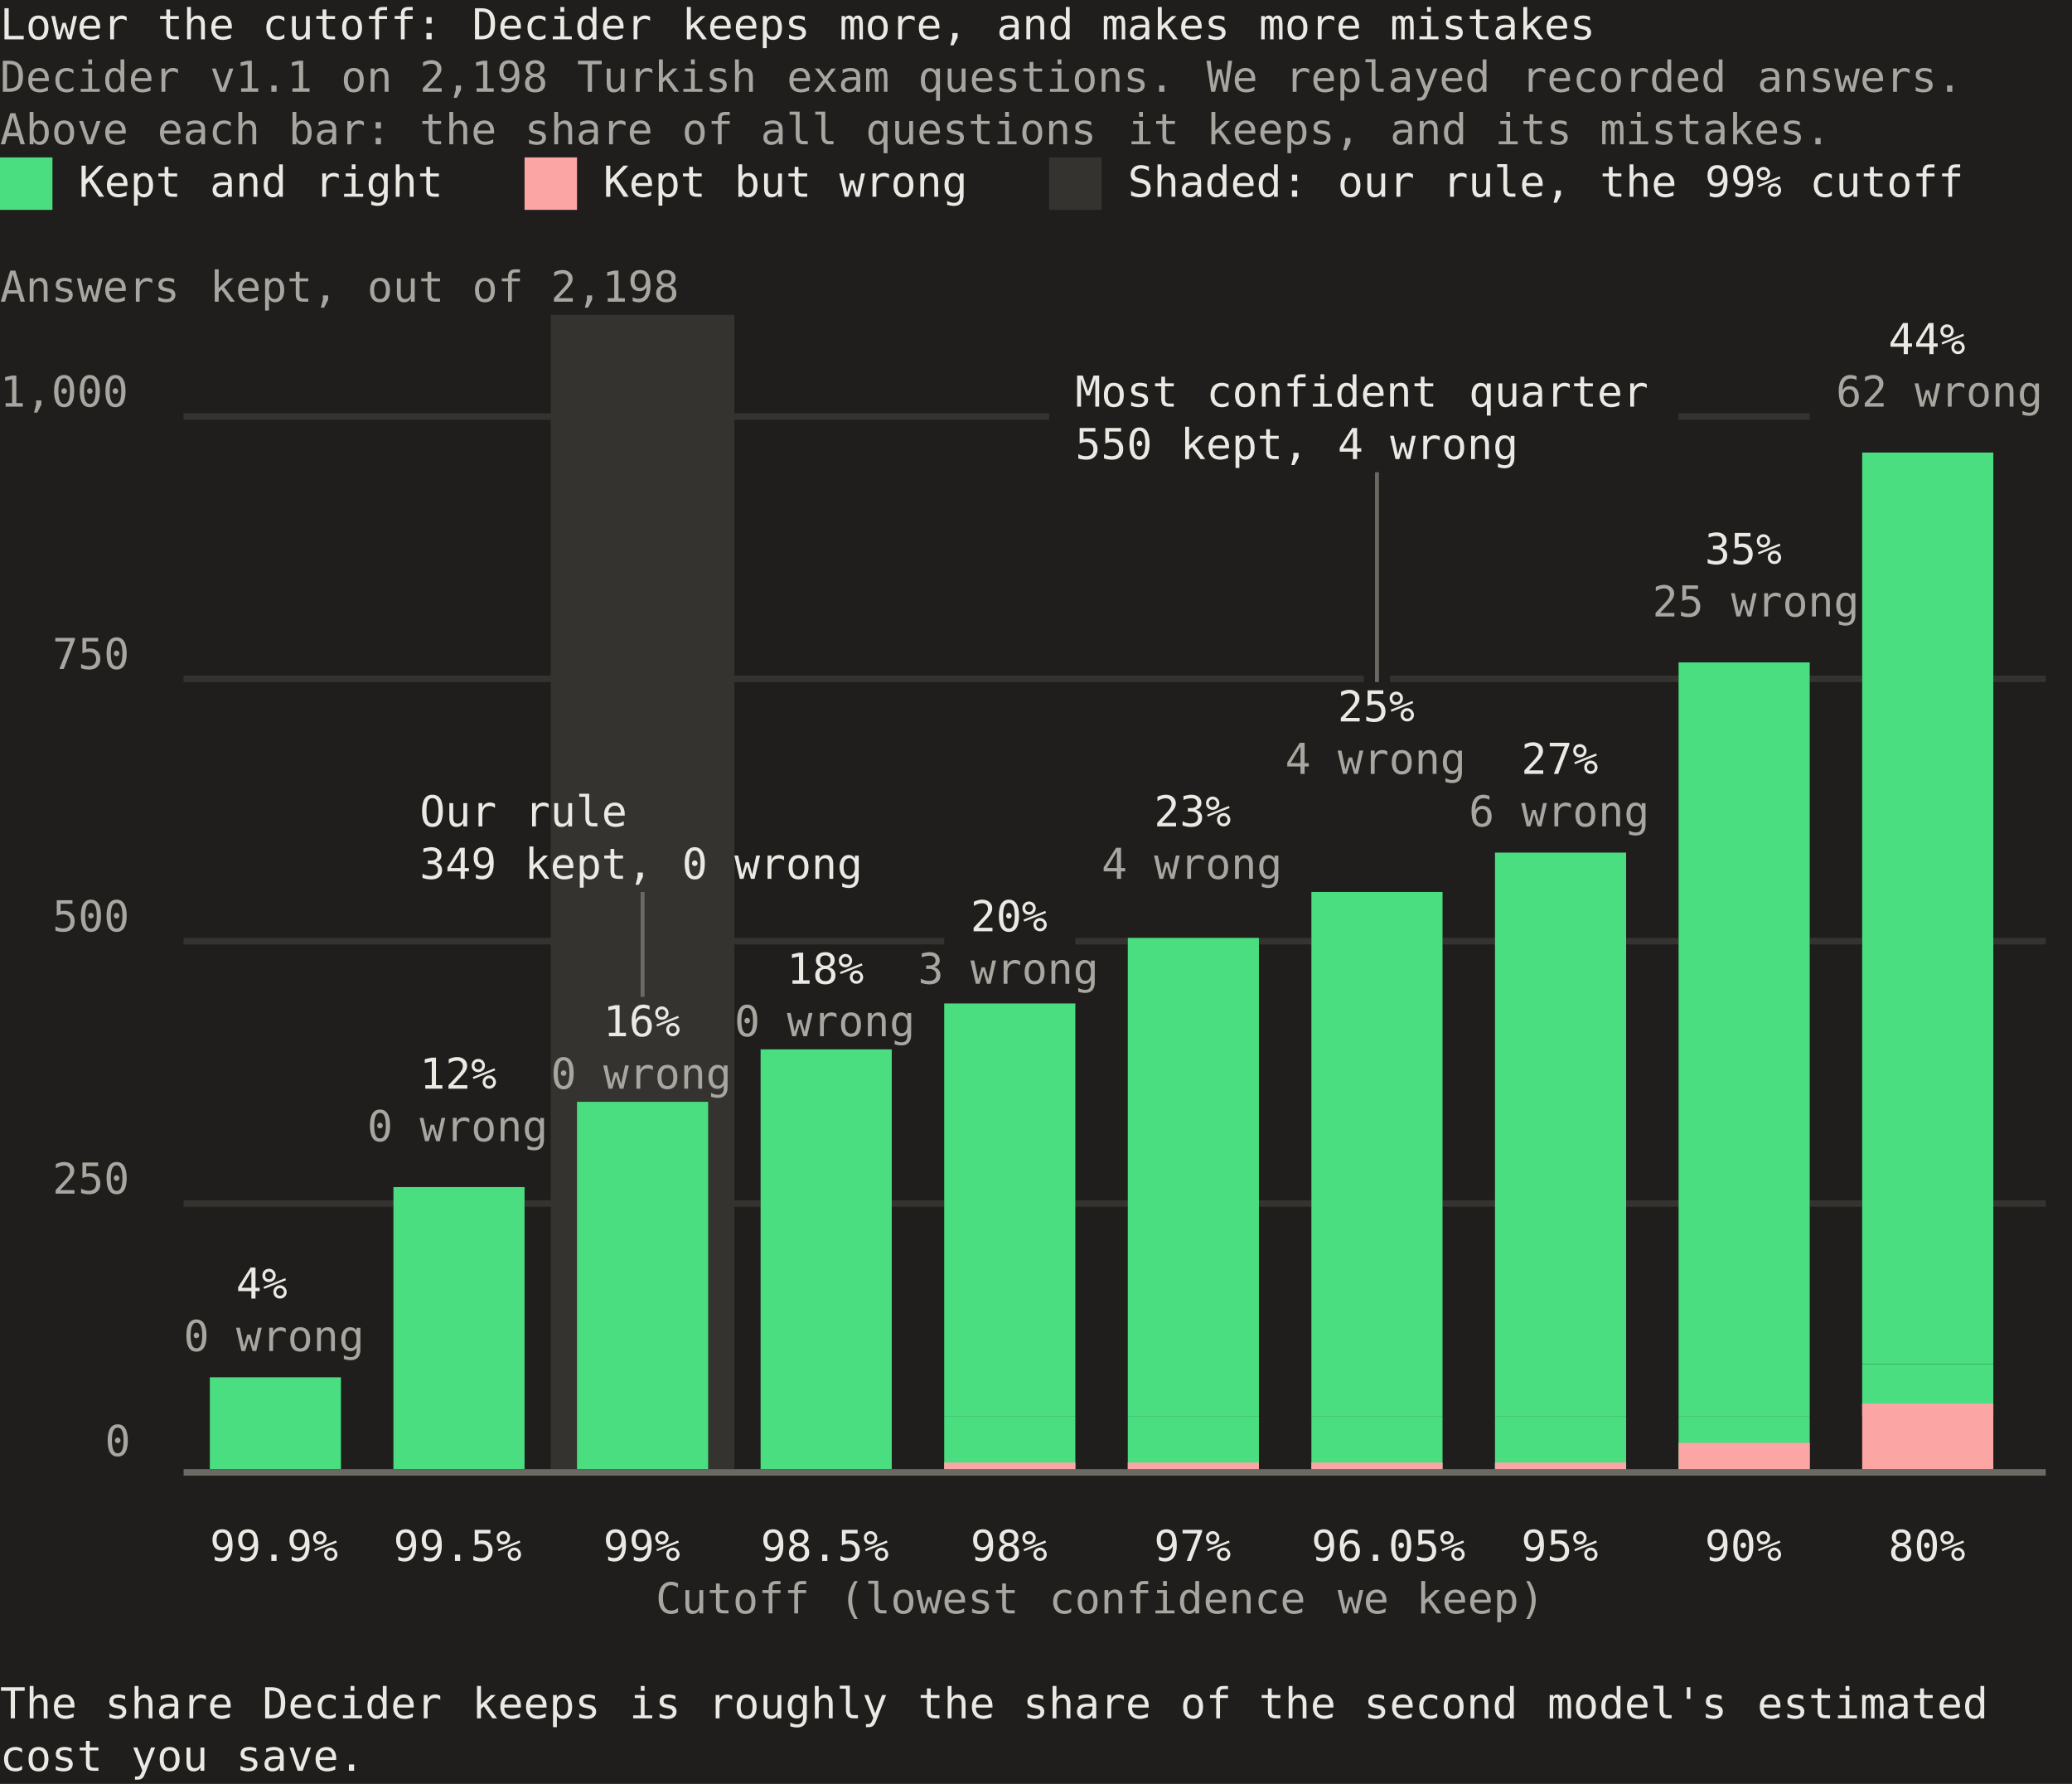
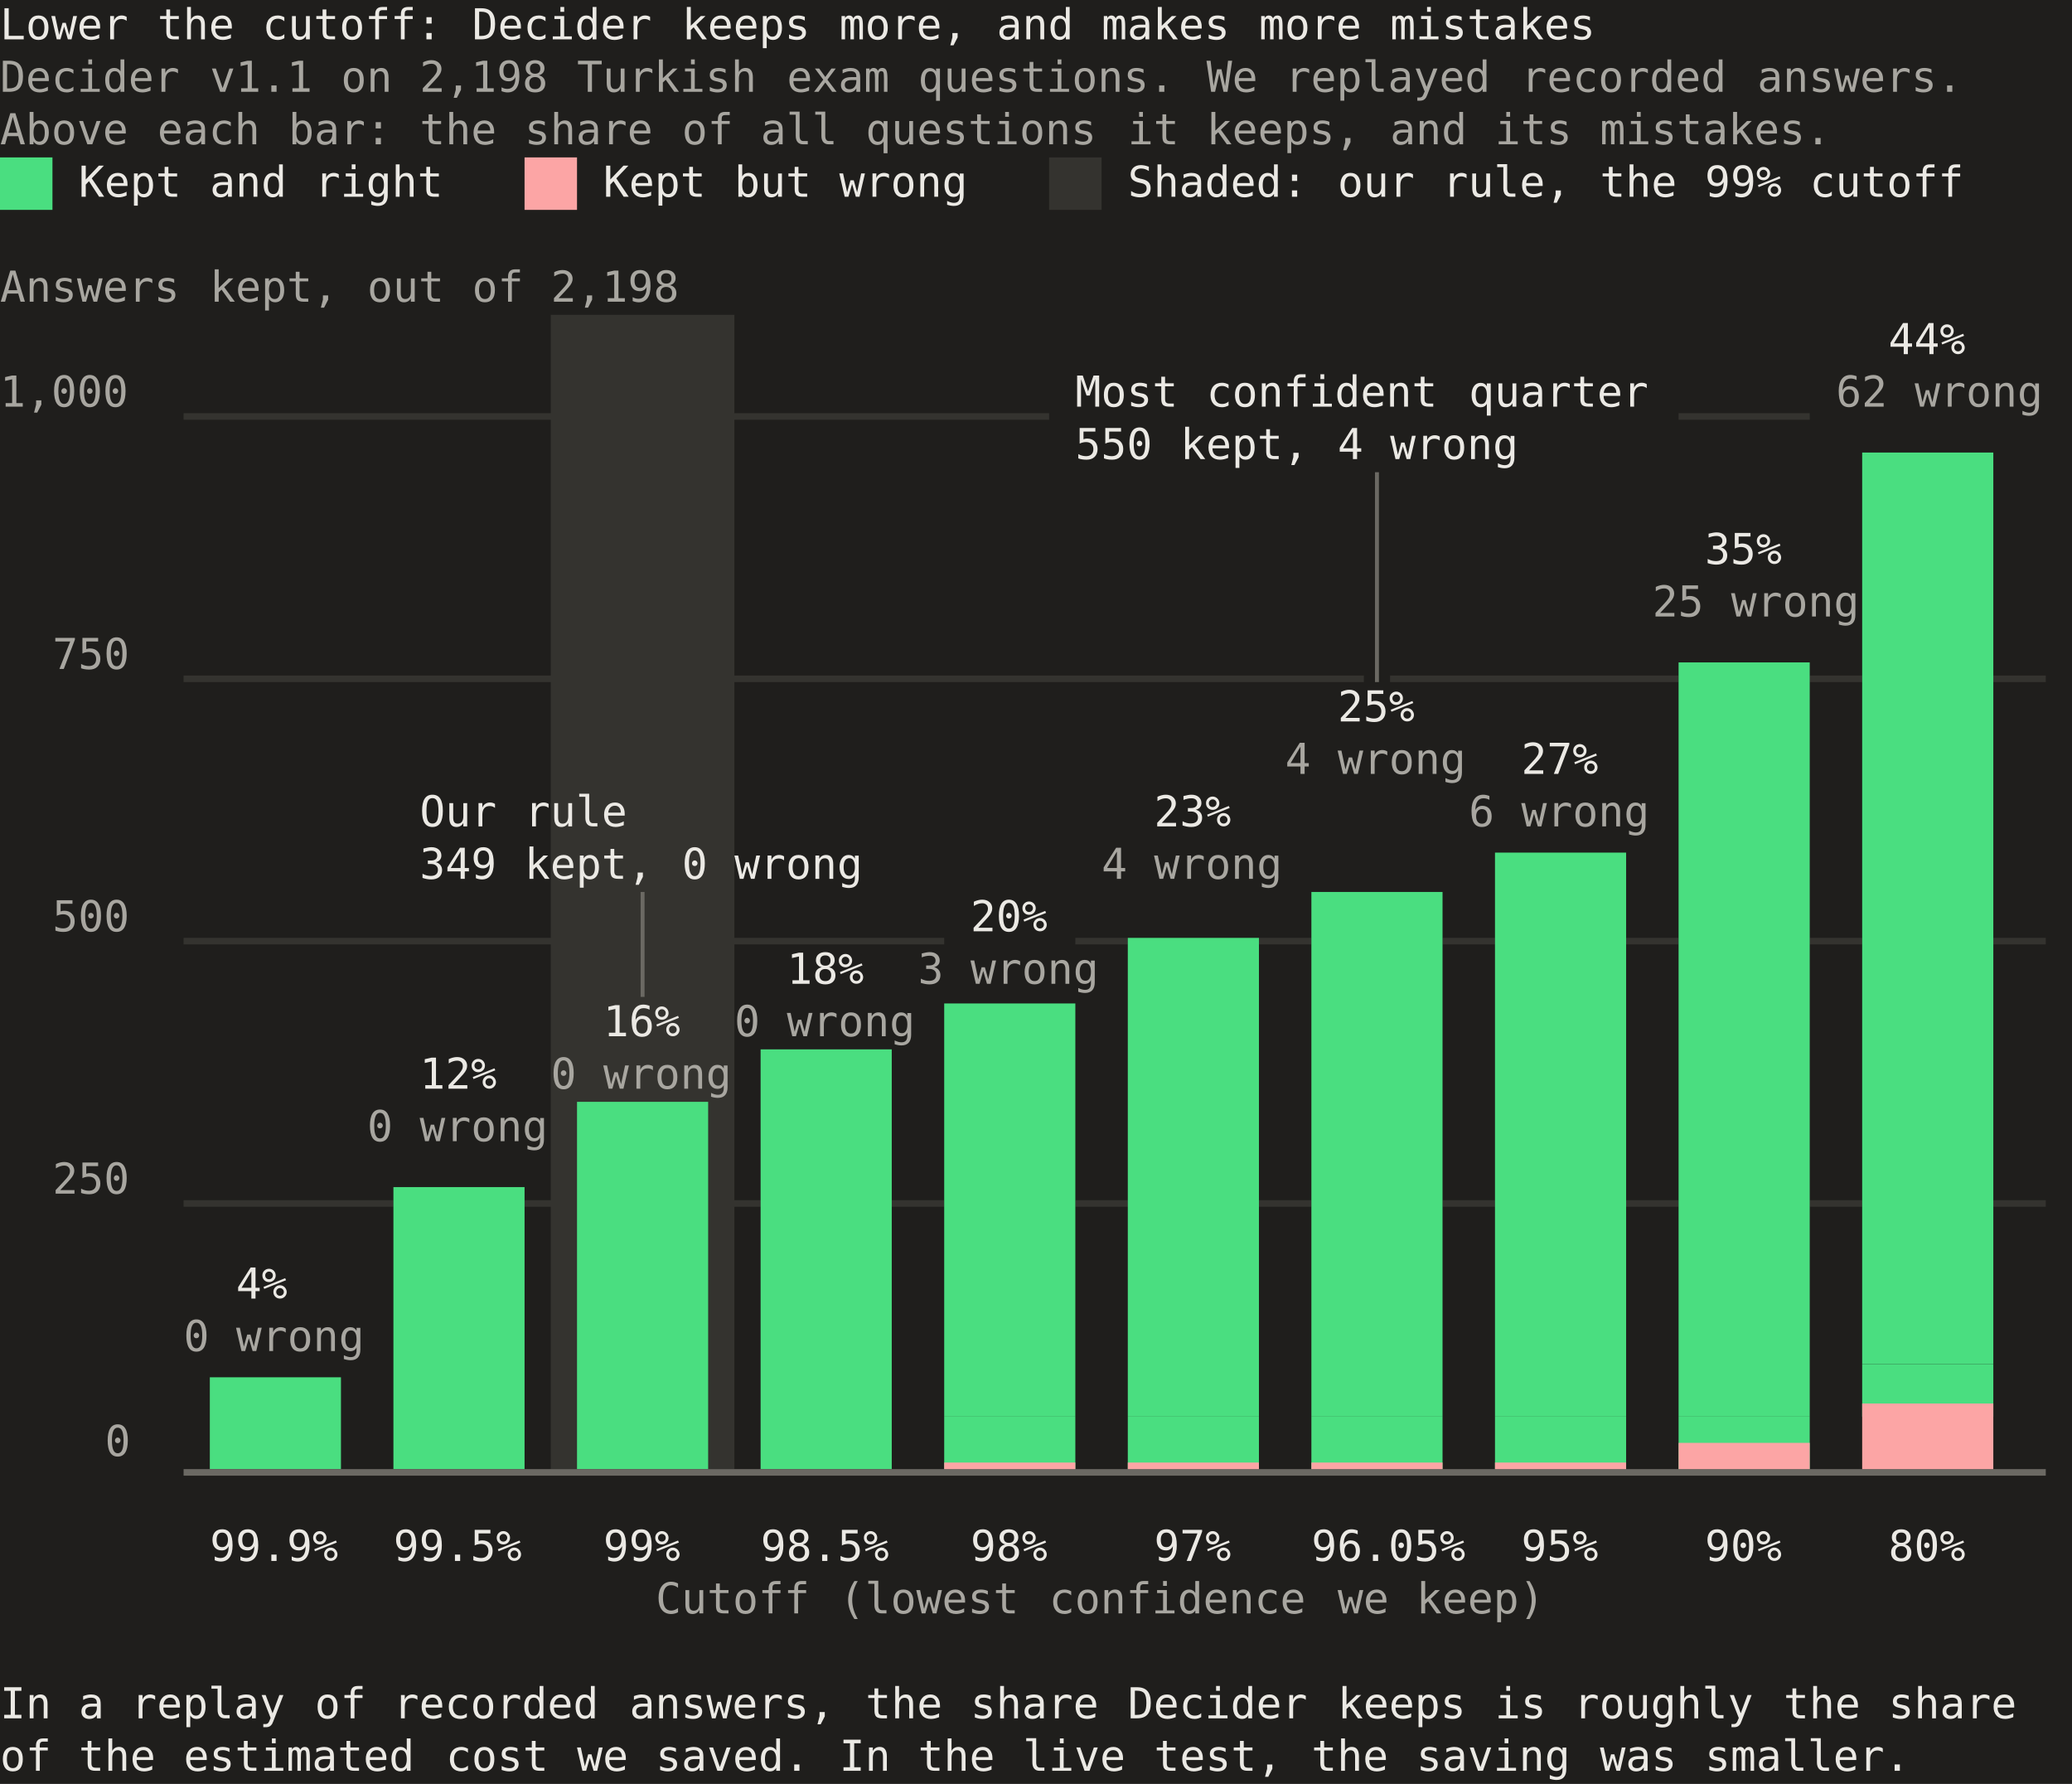
<svg xmlns="http://www.w3.org/2000/svg" viewBox="0 0 632 544" width="632" height="544" role="img">
  <style>text{font:13px ui-monospace,SFMono-Regular,Menlo,Consolas,"DejaVu Sans Mono",monospace;white-space:pre}</style>
  <rect width="632" height="544" fill="#1f1e1c" />
  <path fill="#34332f" d="M168 96h8v16h-8zM176 96h8v16h-8zM184 96h8v16h-8zM192 96h8v16h-8zM200 96h8v16h-8zM208 96h8v16h-8zM216 96h8v16h-8zM168 112h8v16h-8zM176 112h8v16h-8zM184 112h8v16h-8zM192 112h8v16h-8zM200 112h8v16h-8zM208 112h8v16h-8zM216 112h8v16h-8zM168 128h8v16h-8zM176 128h8v16h-8zM184 128h8v16h-8zM192 128h8v16h-8zM200 128h8v16h-8zM208 128h8v16h-8zM216 128h8v16h-8zM168 144h8v16h-8zM176 144h8v16h-8zM184 144h8v16h-8zM192 144h8v16h-8zM200 144h8v16h-8zM208 144h8v16h-8zM216 144h8v16h-8zM168 160h8v16h-8zM176 160h8v16h-8zM184 160h8v16h-8zM192 160h8v16h-8zM200 160h8v16h-8zM208 160h8v16h-8zM216 160h8v16h-8zM168 176h8v16h-8zM176 176h8v16h-8zM184 176h8v16h-8zM192 176h8v16h-8zM200 176h8v16h-8zM208 176h8v16h-8zM216 176h8v16h-8zM168 192h8v16h-8zM176 192h8v16h-8zM184 192h8v16h-8zM192 192h8v16h-8zM200 192h8v16h-8zM208 192h8v16h-8zM216 192h8v16h-8zM168 208h8v16h-8zM176 208h8v16h-8zM184 208h8v16h-8zM192 208h8v16h-8zM200 208h8v16h-8zM208 208h8v16h-8zM216 208h8v16h-8zM168 224h8v16h-8zM176 224h8v16h-8zM184 224h8v16h-8zM192 224h8v16h-8zM200 224h8v16h-8zM208 224h8v16h-8zM216 224h8v16h-8zM168 240h8v16h-8zM176 240h8v16h-8zM184 240h8v16h-8zM192 240h8v16h-8zM200 240h8v16h-8zM208 240h8v16h-8zM216 240h8v16h-8zM168 256h8v16h-8zM176 256h8v16h-8zM184 256h8v16h-8zM192 256h8v16h-8zM200 256h8v16h-8zM208 256h8v16h-8zM216 256h8v16h-8zM168 272h8v16h-8zM176 272h8v16h-8zM184 272h8v16h-8zM192 272h8v16h-8zM200 272h8v16h-8zM208 272h8v16h-8zM216 272h8v16h-8zM168 288h8v16h-8zM176 288h8v16h-8zM184 288h8v16h-8zM192 288h8v16h-8zM200 288h8v16h-8zM208 288h8v16h-8zM216 288h8v16h-8zM168 304h8v16h-8zM176 304h8v16h-8zM184 304h8v16h-8zM192 304h8v16h-8zM200 304h8v16h-8zM208 304h8v16h-8zM216 304h8v16h-8zM168 320h8v16h-8zM176 320h8v16h-8zM184 320h8v16h-8zM192 320h8v16h-8zM200 320h8v16h-8zM208 320h8v16h-8zM216 320h8v16h-8zM168 336h8v16h-8zM176 336h8v16h-8zM184 336h8v16h-8zM192 336h8v16h-8zM200 336h8v16h-8zM208 336h8v16h-8zM216 336h8v16h-8zM168 352h8v16h-8zM176 352h8v16h-8zM184 352h8v16h-8zM192 352h8v16h-8zM200 352h8v16h-8zM208 352h8v16h-8zM216 352h8v16h-8zM168 368h8v16h-8zM176 368h8v16h-8zM184 368h8v16h-8zM192 368h8v16h-8zM200 368h8v16h-8zM208 368h8v16h-8zM216 368h8v16h-8zM168 384h8v16h-8zM176 384h8v16h-8zM184 384h8v16h-8zM192 384h8v16h-8zM200 384h8v16h-8zM208 384h8v16h-8zM216 384h8v16h-8zM168 400h8v16h-8zM176 400h8v16h-8zM184 400h8v16h-8zM192 400h8v16h-8zM200 400h8v16h-8zM208 400h8v16h-8zM216 400h8v16h-8zM168 416h8v16h-8zM176 416h8v16h-8zM184 416h8v16h-8zM192 416h8v16h-8zM200 416h8v16h-8zM208 416h8v16h-8zM216 416h8v16h-8zM168 432h8v16h-8zM176 432h8v16h-8zM184 432h8v16h-8zM192 432h8v16h-8zM200 432h8v16h-8zM208 432h8v16h-8zM216 432h8v16h-8z" />
  <path fill="#4ade80" d="M568 416h8v16h-8zM576 416h8v16h-8zM584 416h8v16h-8zM592 416h8v16h-8zM600 416h8v16h-8zM288 432h8v16h-8zM296 432h8v16h-8zM304 432h8v16h-8zM312 432h8v16h-8zM320 432h8v16h-8zM344 432h8v16h-8zM352 432h8v16h-8zM360 432h8v16h-8zM368 432h8v16h-8zM376 432h8v16h-8zM400 432h8v16h-8zM408 432h8v16h-8zM416 432h8v16h-8zM424 432h8v16h-8zM432 432h8v16h-8zM456 432h8v16h-8zM464 432h8v16h-8zM472 432h8v16h-8zM480 432h8v16h-8zM488 432h8v16h-8zM512 432h8v16h-8zM520 432h8v16h-8zM528 432h8v16h-8zM536 432h8v16h-8zM544 432h8v16h-8z" />
  <path fill="#34332f" d="M320 48h8v16h-8zM328 48h8v16h-8zM56 126h8v2h-8zM64 126h8v2h-8zM72 126h8v2h-8zM80 126h8v2h-8zM88 126h8v2h-8zM96 126h8v2h-8zM104 126h8v2h-8zM112 126h8v2h-8zM120 126h8v2h-8zM128 126h8v2h-8zM136 126h8v2h-8zM144 126h8v2h-8zM152 126h8v2h-8zM160 126h8v2h-8zM168 126h8v2h-8zM176 126h8v2h-8zM184 126h8v2h-8zM192 126h8v2h-8zM200 126h8v2h-8zM208 126h8v2h-8zM216 126h8v2h-8zM224 126h8v2h-8zM232 126h8v2h-8zM240 126h8v2h-8zM248 126h8v2h-8zM256 126h8v2h-8zM264 126h8v2h-8zM272 126h8v2h-8zM280 126h8v2h-8zM288 126h8v2h-8zM296 126h8v2h-8zM304 126h8v2h-8zM312 126h8v2h-8zM512 126h8v2h-8zM520 126h8v2h-8zM528 126h8v2h-8zM536 126h8v2h-8zM544 126h8v2h-8zM56 206h8v2h-8zM64 206h8v2h-8zM72 206h8v2h-8zM80 206h8v2h-8zM88 206h8v2h-8zM96 206h8v2h-8zM104 206h8v2h-8zM112 206h8v2h-8zM120 206h8v2h-8zM128 206h8v2h-8zM136 206h8v2h-8zM144 206h8v2h-8zM152 206h8v2h-8zM160 206h8v2h-8zM168 206h8v2h-8zM176 206h8v2h-8zM184 206h8v2h-8zM192 206h8v2h-8zM200 206h8v2h-8zM208 206h8v2h-8zM216 206h8v2h-8zM224 206h8v2h-8zM232 206h8v2h-8zM240 206h8v2h-8zM248 206h8v2h-8zM256 206h8v2h-8zM264 206h8v2h-8zM272 206h8v2h-8zM280 206h8v2h-8zM288 206h8v2h-8zM296 206h8v2h-8zM304 206h8v2h-8zM312 206h8v2h-8zM320 206h8v2h-8zM328 206h8v2h-8zM336 206h8v2h-8zM344 206h8v2h-8zM352 206h8v2h-8zM360 206h8v2h-8zM368 206h8v2h-8zM376 206h8v2h-8zM384 206h8v2h-8zM392 206h8v2h-8zM400 206h8v2h-8zM408 206h8v2h-8zM424 206h8v2h-8zM432 206h8v2h-8zM440 206h8v2h-8zM448 206h8v2h-8zM456 206h8v2h-8zM464 206h8v2h-8zM472 206h8v2h-8zM480 206h8v2h-8zM488 206h8v2h-8zM496 206h8v2h-8zM504 206h8v2h-8zM552 206h8v2h-8zM560 206h8v2h-8zM608 206h8v2h-8zM616 206h8v2h-8zM56 286h8v2h-8zM64 286h8v2h-8zM72 286h8v2h-8zM80 286h8v2h-8zM88 286h8v2h-8zM96 286h8v2h-8zM104 286h8v2h-8zM112 286h8v2h-8zM120 286h8v2h-8zM128 286h8v2h-8zM136 286h8v2h-8zM144 286h8v2h-8zM152 286h8v2h-8zM160 286h8v2h-8zM168 286h8v2h-8zM176 286h8v2h-8zM184 286h8v2h-8zM200 286h8v2h-8zM208 286h8v2h-8zM216 286h8v2h-8zM224 286h8v2h-8zM232 286h8v2h-8zM240 286h8v2h-8zM248 286h8v2h-8zM256 286h8v2h-8zM264 286h8v2h-8zM272 286h8v2h-8zM280 286h8v2h-8zM328 286h8v2h-8zM336 286h8v2h-8zM384 286h8v2h-8zM392 286h8v2h-8zM440 286h8v2h-8zM448 286h8v2h-8zM496 286h8v2h-8zM504 286h8v2h-8zM552 286h8v2h-8zM560 286h8v2h-8zM608 286h8v2h-8zM616 286h8v2h-8zM56 366h8v2h-8zM64 366h8v2h-8zM72 366h8v2h-8zM80 366h8v2h-8zM88 366h8v2h-8zM96 366h8v2h-8zM104 366h8v2h-8zM112 366h8v2h-8zM160 366h8v2h-8zM168 366h8v2h-8zM216 366h8v2h-8zM224 366h8v2h-8zM272 366h8v2h-8zM280 366h8v2h-8zM328 366h8v2h-8zM336 366h8v2h-8zM384 366h8v2h-8zM392 366h8v2h-8zM440 366h8v2h-8zM448 366h8v2h-8zM496 366h8v2h-8zM504 366h8v2h-8zM552 366h8v2h-8zM560 366h8v2h-8zM608 366h8v2h-8zM616 366h8v2h-8z" />
  <path fill="#4ade80" d="M0 48h8v16h-8zM8 48h8v16h-8zM568 138h8v6h-8zM576 138h8v6h-8zM584 138h8v6h-8zM592 138h8v6h-8zM600 138h8v6h-8zM568 144h8v16h-8zM576 144h8v16h-8zM584 144h8v16h-8zM592 144h8v16h-8zM600 144h8v16h-8zM568 160h8v16h-8zM576 160h8v16h-8zM584 160h8v16h-8zM592 160h8v16h-8zM600 160h8v16h-8zM568 176h8v16h-8zM576 176h8v16h-8zM584 176h8v16h-8zM592 176h8v16h-8zM600 176h8v16h-8zM512 202h8v6h-8zM520 202h8v6h-8zM528 202h8v6h-8zM536 202h8v6h-8zM544 202h8v6h-8zM568 192h8v16h-8zM576 192h8v16h-8zM584 192h8v16h-8zM592 192h8v16h-8zM600 192h8v16h-8zM512 208h8v16h-8zM520 208h8v16h-8zM528 208h8v16h-8zM536 208h8v16h-8zM544 208h8v16h-8zM568 208h8v16h-8zM576 208h8v16h-8zM584 208h8v16h-8zM592 208h8v16h-8zM600 208h8v16h-8zM512 224h8v16h-8zM520 224h8v16h-8zM528 224h8v16h-8zM536 224h8v16h-8zM544 224h8v16h-8zM568 224h8v16h-8zM576 224h8v16h-8zM584 224h8v16h-8zM592 224h8v16h-8zM600 224h8v16h-8zM512 240h8v16h-8zM520 240h8v16h-8zM528 240h8v16h-8zM536 240h8v16h-8zM544 240h8v16h-8zM568 240h8v16h-8zM576 240h8v16h-8zM584 240h8v16h-8zM592 240h8v16h-8zM600 240h8v16h-8zM456 260h8v12h-8zM464 260h8v12h-8zM472 260h8v12h-8zM480 260h8v12h-8zM488 260h8v12h-8zM512 256h8v16h-8zM520 256h8v16h-8zM528 256h8v16h-8zM536 256h8v16h-8zM544 256h8v16h-8zM568 256h8v16h-8zM576 256h8v16h-8zM584 256h8v16h-8zM592 256h8v16h-8zM600 256h8v16h-8zM344 286h8v2h-8zM352 286h8v2h-8zM360 286h8v2h-8zM368 286h8v2h-8zM376 286h8v2h-8zM400 272h8v16h-8zM408 272h8v16h-8zM416 272h8v16h-8zM424 272h8v16h-8zM432 272h8v16h-8zM456 272h8v16h-8zM464 272h8v16h-8zM472 272h8v16h-8zM480 272h8v16h-8zM488 272h8v16h-8zM512 272h8v16h-8zM520 272h8v16h-8zM528 272h8v16h-8zM536 272h8v16h-8zM544 272h8v16h-8zM568 272h8v16h-8zM576 272h8v16h-8zM584 272h8v16h-8zM592 272h8v16h-8zM600 272h8v16h-8zM344 288h8v16h-8zM352 288h8v16h-8zM360 288h8v16h-8zM368 288h8v16h-8zM376 288h8v16h-8zM400 288h8v16h-8zM408 288h8v16h-8zM416 288h8v16h-8zM424 288h8v16h-8zM432 288h8v16h-8zM456 288h8v16h-8zM464 288h8v16h-8zM472 288h8v16h-8zM480 288h8v16h-8zM488 288h8v16h-8zM512 288h8v16h-8zM520 288h8v16h-8zM528 288h8v16h-8zM536 288h8v16h-8zM544 288h8v16h-8zM568 288h8v16h-8zM576 288h8v16h-8zM584 288h8v16h-8zM592 288h8v16h-8zM600 288h8v16h-8zM288 306h8v14h-8zM296 306h8v14h-8zM304 306h8v14h-8zM312 306h8v14h-8zM320 306h8v14h-8zM344 304h8v16h-8zM352 304h8v16h-8zM360 304h8v16h-8zM368 304h8v16h-8zM376 304h8v16h-8zM400 304h8v16h-8zM408 304h8v16h-8zM416 304h8v16h-8zM424 304h8v16h-8zM432 304h8v16h-8zM456 304h8v16h-8zM464 304h8v16h-8zM472 304h8v16h-8zM480 304h8v16h-8zM488 304h8v16h-8zM512 304h8v16h-8zM520 304h8v16h-8zM528 304h8v16h-8zM536 304h8v16h-8zM544 304h8v16h-8zM568 304h8v16h-8zM576 304h8v16h-8zM584 304h8v16h-8zM592 304h8v16h-8zM600 304h8v16h-8zM232 320h8v16h-8zM240 320h8v16h-8zM248 320h8v16h-8zM256 320h8v16h-8zM264 320h8v16h-8zM288 320h8v16h-8zM296 320h8v16h-8zM304 320h8v16h-8zM312 320h8v16h-8zM320 320h8v16h-8zM344 320h8v16h-8zM352 320h8v16h-8zM360 320h8v16h-8zM368 320h8v16h-8zM376 320h8v16h-8zM400 320h8v16h-8zM408 320h8v16h-8zM416 320h8v16h-8zM424 320h8v16h-8zM432 320h8v16h-8zM456 320h8v16h-8zM464 320h8v16h-8zM472 320h8v16h-8zM480 320h8v16h-8zM488 320h8v16h-8zM512 320h8v16h-8zM520 320h8v16h-8zM528 320h8v16h-8zM536 320h8v16h-8zM544 320h8v16h-8zM568 320h8v16h-8zM576 320h8v16h-8zM584 320h8v16h-8zM592 320h8v16h-8zM600 320h8v16h-8zM176 336h8v16h-8zM184 336h8v16h-8zM192 336h8v16h-8zM200 336h8v16h-8zM208 336h8v16h-8zM232 336h8v16h-8zM240 336h8v16h-8zM248 336h8v16h-8zM256 336h8v16h-8zM264 336h8v16h-8zM288 336h8v16h-8zM296 336h8v16h-8zM304 336h8v16h-8zM312 336h8v16h-8zM320 336h8v16h-8zM344 336h8v16h-8zM352 336h8v16h-8zM360 336h8v16h-8zM368 336h8v16h-8zM376 336h8v16h-8zM400 336h8v16h-8zM408 336h8v16h-8zM416 336h8v16h-8zM424 336h8v16h-8zM432 336h8v16h-8zM456 336h8v16h-8zM464 336h8v16h-8zM472 336h8v16h-8zM480 336h8v16h-8zM488 336h8v16h-8zM512 336h8v16h-8zM520 336h8v16h-8zM528 336h8v16h-8zM536 336h8v16h-8zM544 336h8v16h-8zM568 336h8v16h-8zM576 336h8v16h-8zM584 336h8v16h-8zM592 336h8v16h-8zM600 336h8v16h-8zM120 362h8v6h-8zM128 362h8v6h-8zM136 362h8v6h-8zM144 362h8v6h-8zM152 362h8v6h-8zM176 352h8v16h-8zM184 352h8v16h-8zM192 352h8v16h-8zM200 352h8v16h-8zM208 352h8v16h-8zM232 352h8v16h-8zM240 352h8v16h-8zM248 352h8v16h-8zM256 352h8v16h-8zM264 352h8v16h-8zM288 352h8v16h-8zM296 352h8v16h-8zM304 352h8v16h-8zM312 352h8v16h-8zM320 352h8v16h-8zM344 352h8v16h-8zM352 352h8v16h-8zM360 352h8v16h-8zM368 352h8v16h-8zM376 352h8v16h-8zM400 352h8v16h-8zM408 352h8v16h-8zM416 352h8v16h-8zM424 352h8v16h-8zM432 352h8v16h-8zM456 352h8v16h-8zM464 352h8v16h-8zM472 352h8v16h-8zM480 352h8v16h-8zM488 352h8v16h-8zM512 352h8v16h-8zM520 352h8v16h-8zM528 352h8v16h-8zM536 352h8v16h-8zM544 352h8v16h-8zM568 352h8v16h-8zM576 352h8v16h-8zM584 352h8v16h-8zM592 352h8v16h-8zM600 352h8v16h-8zM120 368h8v16h-8zM128 368h8v16h-8zM136 368h8v16h-8zM144 368h8v16h-8zM152 368h8v16h-8zM176 368h8v16h-8zM184 368h8v16h-8zM192 368h8v16h-8zM200 368h8v16h-8zM208 368h8v16h-8zM232 368h8v16h-8zM240 368h8v16h-8zM248 368h8v16h-8zM256 368h8v16h-8zM264 368h8v16h-8zM288 368h8v16h-8zM296 368h8v16h-8zM304 368h8v16h-8zM312 368h8v16h-8zM320 368h8v16h-8zM344 368h8v16h-8zM352 368h8v16h-8zM360 368h8v16h-8zM368 368h8v16h-8zM376 368h8v16h-8zM400 368h8v16h-8zM408 368h8v16h-8zM416 368h8v16h-8zM424 368h8v16h-8zM432 368h8v16h-8zM456 368h8v16h-8zM464 368h8v16h-8zM472 368h8v16h-8zM480 368h8v16h-8zM488 368h8v16h-8zM512 368h8v16h-8zM520 368h8v16h-8zM528 368h8v16h-8zM536 368h8v16h-8zM544 368h8v16h-8zM568 368h8v16h-8zM576 368h8v16h-8zM584 368h8v16h-8zM592 368h8v16h-8zM600 368h8v16h-8zM120 384h8v16h-8zM128 384h8v16h-8zM136 384h8v16h-8zM144 384h8v16h-8zM152 384h8v16h-8zM176 384h8v16h-8zM184 384h8v16h-8zM192 384h8v16h-8zM200 384h8v16h-8zM208 384h8v16h-8zM232 384h8v16h-8zM240 384h8v16h-8zM248 384h8v16h-8zM256 384h8v16h-8zM264 384h8v16h-8zM288 384h8v16h-8zM296 384h8v16h-8zM304 384h8v16h-8zM312 384h8v16h-8zM320 384h8v16h-8zM344 384h8v16h-8zM352 384h8v16h-8zM360 384h8v16h-8zM368 384h8v16h-8zM376 384h8v16h-8zM400 384h8v16h-8zM408 384h8v16h-8zM416 384h8v16h-8zM424 384h8v16h-8zM432 384h8v16h-8zM456 384h8v16h-8zM464 384h8v16h-8zM472 384h8v16h-8zM480 384h8v16h-8zM488 384h8v16h-8zM512 384h8v16h-8zM520 384h8v16h-8zM528 384h8v16h-8zM536 384h8v16h-8zM544 384h8v16h-8zM568 384h8v16h-8zM576 384h8v16h-8zM584 384h8v16h-8zM592 384h8v16h-8zM600 384h8v16h-8zM120 400h8v16h-8zM128 400h8v16h-8zM136 400h8v16h-8zM144 400h8v16h-8zM152 400h8v16h-8zM176 400h8v16h-8zM184 400h8v16h-8zM192 400h8v16h-8zM200 400h8v16h-8zM208 400h8v16h-8zM232 400h8v16h-8zM240 400h8v16h-8zM248 400h8v16h-8zM256 400h8v16h-8zM264 400h8v16h-8zM288 400h8v16h-8zM296 400h8v16h-8zM304 400h8v16h-8zM312 400h8v16h-8zM320 400h8v16h-8zM344 400h8v16h-8zM352 400h8v16h-8zM360 400h8v16h-8zM368 400h8v16h-8zM376 400h8v16h-8zM400 400h8v16h-8zM408 400h8v16h-8zM416 400h8v16h-8zM424 400h8v16h-8zM432 400h8v16h-8zM456 400h8v16h-8zM464 400h8v16h-8zM472 400h8v16h-8zM480 400h8v16h-8zM488 400h8v16h-8zM512 400h8v16h-8zM520 400h8v16h-8zM528 400h8v16h-8zM536 400h8v16h-8zM544 400h8v16h-8zM568 400h8v16h-8zM576 400h8v16h-8zM584 400h8v16h-8zM592 400h8v16h-8zM600 400h8v16h-8zM64 420h8v12h-8zM72 420h8v12h-8zM80 420h8v12h-8zM88 420h8v12h-8zM96 420h8v12h-8zM120 416h8v16h-8zM128 416h8v16h-8zM136 416h8v16h-8zM144 416h8v16h-8zM152 416h8v16h-8zM176 416h8v16h-8zM184 416h8v16h-8zM192 416h8v16h-8zM200 416h8v16h-8zM208 416h8v16h-8zM232 416h8v16h-8zM240 416h8v16h-8zM248 416h8v16h-8zM256 416h8v16h-8zM264 416h8v16h-8zM288 416h8v16h-8zM296 416h8v16h-8zM304 416h8v16h-8zM312 416h8v16h-8zM320 416h8v16h-8zM344 416h8v16h-8zM352 416h8v16h-8zM360 416h8v16h-8zM368 416h8v16h-8zM376 416h8v16h-8zM400 416h8v16h-8zM408 416h8v16h-8zM416 416h8v16h-8zM424 416h8v16h-8zM432 416h8v16h-8zM456 416h8v16h-8zM464 416h8v16h-8zM472 416h8v16h-8zM480 416h8v16h-8zM488 416h8v16h-8zM512 416h8v16h-8zM520 416h8v16h-8zM528 416h8v16h-8zM536 416h8v16h-8zM544 416h8v16h-8zM64 432h8v16h-8zM72 432h8v16h-8zM80 432h8v16h-8zM88 432h8v16h-8zM96 432h8v16h-8zM120 432h8v16h-8zM128 432h8v16h-8zM136 432h8v16h-8zM144 432h8v16h-8zM152 432h8v16h-8zM176 432h8v16h-8zM184 432h8v16h-8zM192 432h8v16h-8zM200 432h8v16h-8zM208 432h8v16h-8zM232 432h8v16h-8zM240 432h8v16h-8zM248 432h8v16h-8zM256 432h8v16h-8zM264 432h8v16h-8z" />
  <path fill="#6b6963" d="M419.4 144h1.2v8.6h-1.2zM419.4 151.4h1.2v8.6h-1.2zM419.4 160h1.2v8.6h-1.2zM419.4 167.4h1.2v8.6h-1.2zM419.4 176h1.2v8.6h-1.2zM419.4 183.4h1.2v8.6h-1.2zM419.4 192h1.2v8.6h-1.2zM419.4 199.4h1.2v8.6h-1.2zM195.4 272h1.2v8.6h-1.2zM195.4 279.4h1.2v8.6h-1.2zM195.4 288h1.2v8.6h-1.2zM195.4 295.4h1.2v8.6h-1.2zM56 448h8v2h-8zM64 448h8v2h-8zM72 448h8v2h-8zM80 448h8v2h-8zM88 448h8v2h-8zM96 448h8v2h-8zM104 448h8v2h-8zM112 448h8v2h-8zM120 448h8v2h-8zM128 448h8v2h-8zM136 448h8v2h-8zM144 448h8v2h-8zM152 448h8v2h-8zM160 448h8v2h-8zM168 448h8v2h-8zM176 448h8v2h-8zM184 448h8v2h-8zM192 448h8v2h-8zM200 448h8v2h-8zM208 448h8v2h-8zM216 448h8v2h-8zM224 448h8v2h-8zM232 448h8v2h-8zM240 448h8v2h-8zM248 448h8v2h-8zM256 448h8v2h-8zM264 448h8v2h-8zM272 448h8v2h-8zM280 448h8v2h-8zM288 448h8v2h-8zM296 448h8v2h-8zM304 448h8v2h-8zM312 448h8v2h-8zM320 448h8v2h-8zM328 448h8v2h-8zM336 448h8v2h-8zM344 448h8v2h-8zM352 448h8v2h-8zM360 448h8v2h-8zM368 448h8v2h-8zM376 448h8v2h-8zM384 448h8v2h-8zM392 448h8v2h-8zM400 448h8v2h-8zM408 448h8v2h-8zM416 448h8v2h-8zM424 448h8v2h-8zM432 448h8v2h-8zM440 448h8v2h-8zM448 448h8v2h-8zM456 448h8v2h-8zM464 448h8v2h-8zM472 448h8v2h-8zM480 448h8v2h-8zM488 448h8v2h-8zM496 448h8v2h-8zM504 448h8v2h-8zM512 448h8v2h-8zM520 448h8v2h-8zM528 448h8v2h-8zM536 448h8v2h-8zM544 448h8v2h-8zM552 448h8v2h-8zM560 448h8v2h-8zM568 448h8v2h-8zM576 448h8v2h-8zM584 448h8v2h-8zM592 448h8v2h-8zM600 448h8v2h-8zM608 448h8v2h-8zM616 448h8v2h-8z" />
  <path fill="#fca5a5" d="M160 48h8v16h-8zM168 48h8v16h-8zM568 428h8v4h-8zM576 428h8v4h-8zM584 428h8v4h-8zM592 428h8v4h-8zM600 428h8v4h-8zM288 446h8v2h-8zM296 446h8v2h-8zM304 446h8v2h-8zM312 446h8v2h-8zM320 446h8v2h-8zM344 446h8v2h-8zM352 446h8v2h-8zM360 446h8v2h-8zM368 446h8v2h-8zM376 446h8v2h-8zM400 446h8v2h-8zM408 446h8v2h-8zM416 446h8v2h-8zM424 446h8v2h-8zM432 446h8v2h-8zM456 446h8v2h-8zM464 446h8v2h-8zM472 446h8v2h-8zM480 446h8v2h-8zM488 446h8v2h-8zM512 440h8v8h-8zM520 440h8v8h-8zM528 440h8v8h-8zM536 440h8v8h-8zM544 440h8v8h-8zM568 432h8v16h-8zM576 432h8v16h-8zM584 432h8v16h-8zM592 432h8v16h-8zM600 432h8v16h-8z" />
  <text x="0 8 16 24 32" y="12" fill="#ebe9e4" font-weight="600">Lower</text>
  <text x="48 56 64" y="12" fill="#ebe9e4" font-weight="600">the</text>
  <text x="80 88 96 104 112 120 128" y="12" fill="#ebe9e4" font-weight="600">cutoff:</text>
  <text x="144 152 160 168 176 184 192" y="12" fill="#ebe9e4" font-weight="600">Decider</text>
  <text x="208 216 224 232 240" y="12" fill="#ebe9e4" font-weight="600">keeps</text>
  <text x="256 264 272 280 288" y="12" fill="#ebe9e4" font-weight="600">more,</text>
  <text x="304 312 320" y="12" fill="#ebe9e4" font-weight="600">and</text>
  <text x="336 344 352 360 368" y="12" fill="#ebe9e4" font-weight="600">makes</text>
  <text x="384 392 400 408" y="12" fill="#ebe9e4" font-weight="600">more</text>
  <text x="424 432 440 448 456 464 472 480" y="12" fill="#ebe9e4" font-weight="600">mistakes</text>
  <text x="0 8 16 24 32 40 48" y="28" fill="#a8a6a0">Decider</text>
  <text x="64 72 80 88" y="28" fill="#a8a6a0">v1.1</text>
  <text x="104 112" y="28" fill="#a8a6a0">on</text>
  <text x="128 136 144 152 160" y="28" fill="#a8a6a0">2,198</text>
  <text x="176 184 192 200 208 216 224" y="28" fill="#a8a6a0">Turkish</text>
  <text x="240 248 256 264" y="28" fill="#a8a6a0">exam</text>
  <text x="280 288 296 304 312 320 328 336 344 352" y="28" fill="#a8a6a0">questions.</text>
  <text x="368 376" y="28" fill="#a8a6a0">We</text>
  <text x="392 400 408 416 424 432 440 448" y="28" fill="#a8a6a0">replayed</text>
  <text x="464 472 480 488 496 504 512 520" y="28" fill="#a8a6a0">recorded</text>
  <text x="536 544 552 560 568 576 584 592" y="28" fill="#a8a6a0">answers.</text>
  <text x="0 8 16 24 32" y="44" fill="#a8a6a0">Above</text>
  <text x="48 56 64 72" y="44" fill="#a8a6a0">each</text>
  <text x="88 96 104 112" y="44" fill="#a8a6a0">bar:</text>
  <text x="128 136 144" y="44" fill="#a8a6a0">the</text>
  <text x="160 168 176 184 192" y="44" fill="#a8a6a0">share</text>
  <text x="208 216" y="44" fill="#a8a6a0">of</text>
  <text x="232 240 248" y="44" fill="#a8a6a0">all</text>
  <text x="264 272 280 288 296 304 312 320 328" y="44" fill="#a8a6a0">questions</text>
  <text x="344 352" y="44" fill="#a8a6a0">it</text>
  <text x="368 376 384 392 400 408" y="44" fill="#a8a6a0">keeps,</text>
  <text x="424 432 440" y="44" fill="#a8a6a0">and</text>
  <text x="456 464 472" y="44" fill="#a8a6a0">its</text>
  <text x="488 496 504 512 520 528 536 544 552" y="44" fill="#a8a6a0">mistakes.</text>
  <text x="24 32 40 48" y="60" fill="#ebe9e4">Kept</text>
  <text x="64 72 80" y="60" fill="#ebe9e4">and</text>
  <text x="96 104 112 120 128" y="60" fill="#ebe9e4">right</text>
  <text x="184 192 200 208" y="60" fill="#ebe9e4">Kept</text>
  <text x="224 232 240" y="60" fill="#ebe9e4">but</text>
  <text x="256 264 272 280 288" y="60" fill="#ebe9e4">wrong</text>
  <text x="344 352 360 368 376 384 392" y="60" fill="#ebe9e4">Shaded:</text>
  <text x="408 416 424" y="60" fill="#ebe9e4">our</text>
  <text x="440 448 456 464 472" y="60" fill="#ebe9e4">rule,</text>
  <text x="488 496 504" y="60" fill="#ebe9e4">the</text>
  <text x="520 528 536" y="60" fill="#ebe9e4">99%</text>
  <text x="552 560 568 576 584 592" y="60" fill="#ebe9e4">cutoff</text>
  <text x="0 8 16 24 32 40 48" y="92" fill="#a8a6a0">Answers</text>
  <text x="64 72 80 88 96" y="92" fill="#a8a6a0">kept,</text>
  <text x="112 120 128" y="92" fill="#a8a6a0">out</text>
  <text x="144 152" y="92" fill="#a8a6a0">of</text>
  <text x="168 176 184 192 200" y="92" fill="#a8a6a0">2,198</text>
  <text x="576 584 592" y="108" fill="#ebe9e4">44%</text>
  <text x="0 8 16 24 32" y="124" fill="#a8a6a0">1,000</text>
  <text x="328 336 344 352" y="124" fill="#ebe9e4" font-weight="600">Most</text>
  <text x="368 376 384 392 400 408 416 424 432" y="124" fill="#ebe9e4" font-weight="600">confident</text>
  <text x="448 456 464 472 480 488 496" y="124" fill="#ebe9e4" font-weight="600">quarter</text>
  <text x="560 568" y="124" fill="#a8a6a0">62</text>
  <text x="584 592 600 608 616" y="124" fill="#a8a6a0">wrong</text>
  <text x="328 336 344" y="140" fill="#ebe9e4">550</text>
  <text x="360 368 376 384 392" y="140" fill="#ebe9e4">kept,</text>
  <text x="408" y="140" fill="#ebe9e4">4</text>
  <text x="424 432 440 448 456" y="140" fill="#ebe9e4">wrong</text>
  <text x="520 528 536" y="172" fill="#ebe9e4">35%</text>
  <text x="504 512" y="188" fill="#a8a6a0">25</text>
  <text x="528 536 544 552 560" y="188" fill="#a8a6a0">wrong</text>
  <text x="16 24 32" y="204" fill="#a8a6a0">750</text>
  <text x="408 416 424" y="220" fill="#ebe9e4" font-weight="600">25%</text>
  <text x="392" y="236" fill="#a8a6a0" font-weight="600">4</text>
  <text x="408 416 424 432 440" y="236" fill="#a8a6a0" font-weight="600">wrong</text>
  <text x="464 472 480" y="236" fill="#ebe9e4">27%</text>
  <text x="128 136 144" y="252" fill="#ebe9e4" font-weight="600">Our</text>
  <text x="160 168 176 184" y="252" fill="#ebe9e4" font-weight="600">rule</text>
  <text x="352 360 368" y="252" fill="#ebe9e4">23%</text>
  <text x="448" y="252" fill="#a8a6a0">6</text>
  <text x="464 472 480 488 496" y="252" fill="#a8a6a0">wrong</text>
  <text x="128 136 144" y="268" fill="#ebe9e4">349</text>
  <text x="160 168 176 184 192" y="268" fill="#ebe9e4">kept,</text>
  <text x="208" y="268" fill="#ebe9e4">0</text>
  <text x="224 232 240 248 256" y="268" fill="#ebe9e4">wrong</text>
  <text x="336" y="268" fill="#a8a6a0">4</text>
  <text x="352 360 368 376 384" y="268" fill="#a8a6a0">wrong</text>
  <text x="16 24 32" y="284" fill="#a8a6a0">500</text>
  <text x="296 304 312" y="284" fill="#ebe9e4">20%</text>
  <text x="240 248 256" y="300" fill="#ebe9e4">18%</text>
  <text x="280" y="300" fill="#a8a6a0">3</text>
  <text x="296 304 312 320 328" y="300" fill="#a8a6a0">wrong</text>
  <text x="184 192 200" y="316" fill="#ebe9e4" font-weight="600">16%</text>
  <text x="224" y="316" fill="#a8a6a0">0</text>
  <text x="240 248 256 264 272" y="316" fill="#a8a6a0">wrong</text>
  <text x="128 136 144" y="332" fill="#ebe9e4">12%</text>
  <text x="168" y="332" fill="#a8a6a0" font-weight="600">0</text>
  <text x="184 192 200 208 216" y="332" fill="#a8a6a0" font-weight="600">wrong</text>
  <text x="112" y="348" fill="#a8a6a0">0</text>
  <text x="128 136 144 152 160" y="348" fill="#a8a6a0">wrong</text>
  <text x="16 24 32" y="364" fill="#a8a6a0">250</text>
  <text x="72 80" y="396" fill="#ebe9e4">4%</text>
  <text x="56" y="412" fill="#a8a6a0">0</text>
  <text x="72 80 88 96 104" y="412" fill="#a8a6a0">wrong</text>
  <text x="32" y="444" fill="#a8a6a0">0</text>
  <text x="64 72 80 88 96" y="476" fill="#ebe9e4">99.9%</text>
  <text x="120 128 136 144 152" y="476" fill="#ebe9e4">99.5%</text>
  <text x="184 192 200" y="476" fill="#ebe9e4" font-weight="600">99%</text>
  <text x="232 240 248 256 264" y="476" fill="#ebe9e4">98.5%</text>
  <text x="296 304 312" y="476" fill="#ebe9e4">98%</text>
  <text x="352 360 368" y="476" fill="#ebe9e4">97%</text>
  <text x="400 408 416 424 432 440" y="476" fill="#ebe9e4" font-weight="600">96.05%</text>
  <text x="464 472 480" y="476" fill="#ebe9e4">95%</text>
  <text x="520 528 536" y="476" fill="#ebe9e4">90%</text>
  <text x="576 584 592" y="476" fill="#ebe9e4">80%</text>
  <text x="200 208 216 224 232 240" y="492" fill="#a8a6a0">Cutoff</text>
  <text x="256 264 272 280 288 296 304" y="492" fill="#a8a6a0">(lowest</text>
  <text x="320 328 336 344 352 360 368 376 384 392" y="492" fill="#a8a6a0">confidence</text>
  <text x="408 416" y="492" fill="#a8a6a0">we</text>
  <text x="432 440 448 456 464" y="492" fill="#a8a6a0">keep)</text>
-   <text x="0 8 16" y="524" fill="#ebe9e4">The</text>
-   <text x="32 40 48 56 64" y="524" fill="#ebe9e4">share</text>
-   <text x="80 88 96 104 112 120 128" y="524" fill="#ebe9e4">Decider</text>
-   <text x="144 152 160 168 176" y="524" fill="#ebe9e4">keeps</text>
-   <text x="192 200" y="524" fill="#ebe9e4">is</text>
-   <text x="216 224 232 240 248 256 264" y="524" fill="#ebe9e4">roughly</text>
-   <text x="280 288 296" y="524" fill="#ebe9e4">the</text>
-   <text x="312 320 328 336 344" y="524" fill="#ebe9e4">share</text>
-   <text x="360 368" y="524" fill="#ebe9e4">of</text>
-   <text x="384 392 400" y="524" fill="#ebe9e4">the</text>
-   <text x="416 424 432 440 448 456" y="524" fill="#ebe9e4">second</text>
-   <text x="472 480 488 496 504 512 520" y="524" fill="#ebe9e4">model's</text>
-   <text x="536 544 552 560 568 576 584 592 600" y="524" fill="#ebe9e4">estimated</text>
-   <text x="0 8 16 24" y="540" fill="#ebe9e4">cost</text>
-   <text x="40 48 56" y="540" fill="#ebe9e4">you</text>
-   <text x="72 80 88 96 104" y="540" fill="#ebe9e4">save.</text>
+   <text x="0 8" y="524" fill="#ebe9e4">In</text>
+   <text x="24" y="524" fill="#ebe9e4">a</text>
+   <text x="40 48 56 64 72 80" y="524" fill="#ebe9e4">replay</text>
+   <text x="96 104" y="524" fill="#ebe9e4">of</text>
+   <text x="120 128 136 144 152 160 168 176" y="524" fill="#ebe9e4">recorded</text>
+   <text x="192 200 208 216 224 232 240 248" y="524" fill="#ebe9e4">answers,</text>
+   <text x="264 272 280" y="524" fill="#ebe9e4">the</text>
+   <text x="296 304 312 320 328" y="524" fill="#ebe9e4">share</text>
+   <text x="344 352 360 368 376 384 392" y="524" fill="#ebe9e4">Decider</text>
+   <text x="408 416 424 432 440" y="524" fill="#ebe9e4">keeps</text>
+   <text x="456 464" y="524" fill="#ebe9e4">is</text>
+   <text x="480 488 496 504 512 520 528" y="524" fill="#ebe9e4">roughly</text>
+   <text x="544 552 560" y="524" fill="#ebe9e4">the</text>
+   <text x="576 584 592 600 608" y="524" fill="#ebe9e4">share</text>
+   <text x="0 8" y="540" fill="#ebe9e4">of</text>
+   <text x="24 32 40" y="540" fill="#ebe9e4">the</text>
+   <text x="56 64 72 80 88 96 104 112 120" y="540" fill="#ebe9e4">estimated</text>
+   <text x="136 144 152 160" y="540" fill="#ebe9e4">cost</text>
+   <text x="176 184" y="540" fill="#ebe9e4">we</text>
+   <text x="200 208 216 224 232 240" y="540" fill="#ebe9e4">saved.</text>
+   <text x="256 264" y="540" fill="#ebe9e4">In</text>
+   <text x="280 288 296" y="540" fill="#ebe9e4">the</text>
+   <text x="312 320 328 336" y="540" fill="#ebe9e4">live</text>
+   <text x="352 360 368 376 384" y="540" fill="#ebe9e4">test,</text>
+   <text x="400 408 416" y="540" fill="#ebe9e4">the</text>
+   <text x="432 440 448 456 464 472" y="540" fill="#ebe9e4">saving</text>
+   <text x="488 496 504" y="540" fill="#ebe9e4">was</text>
+   <text x="520 528 536 544 552 560 568 576" y="540" fill="#ebe9e4">smaller.</text>
</svg>
